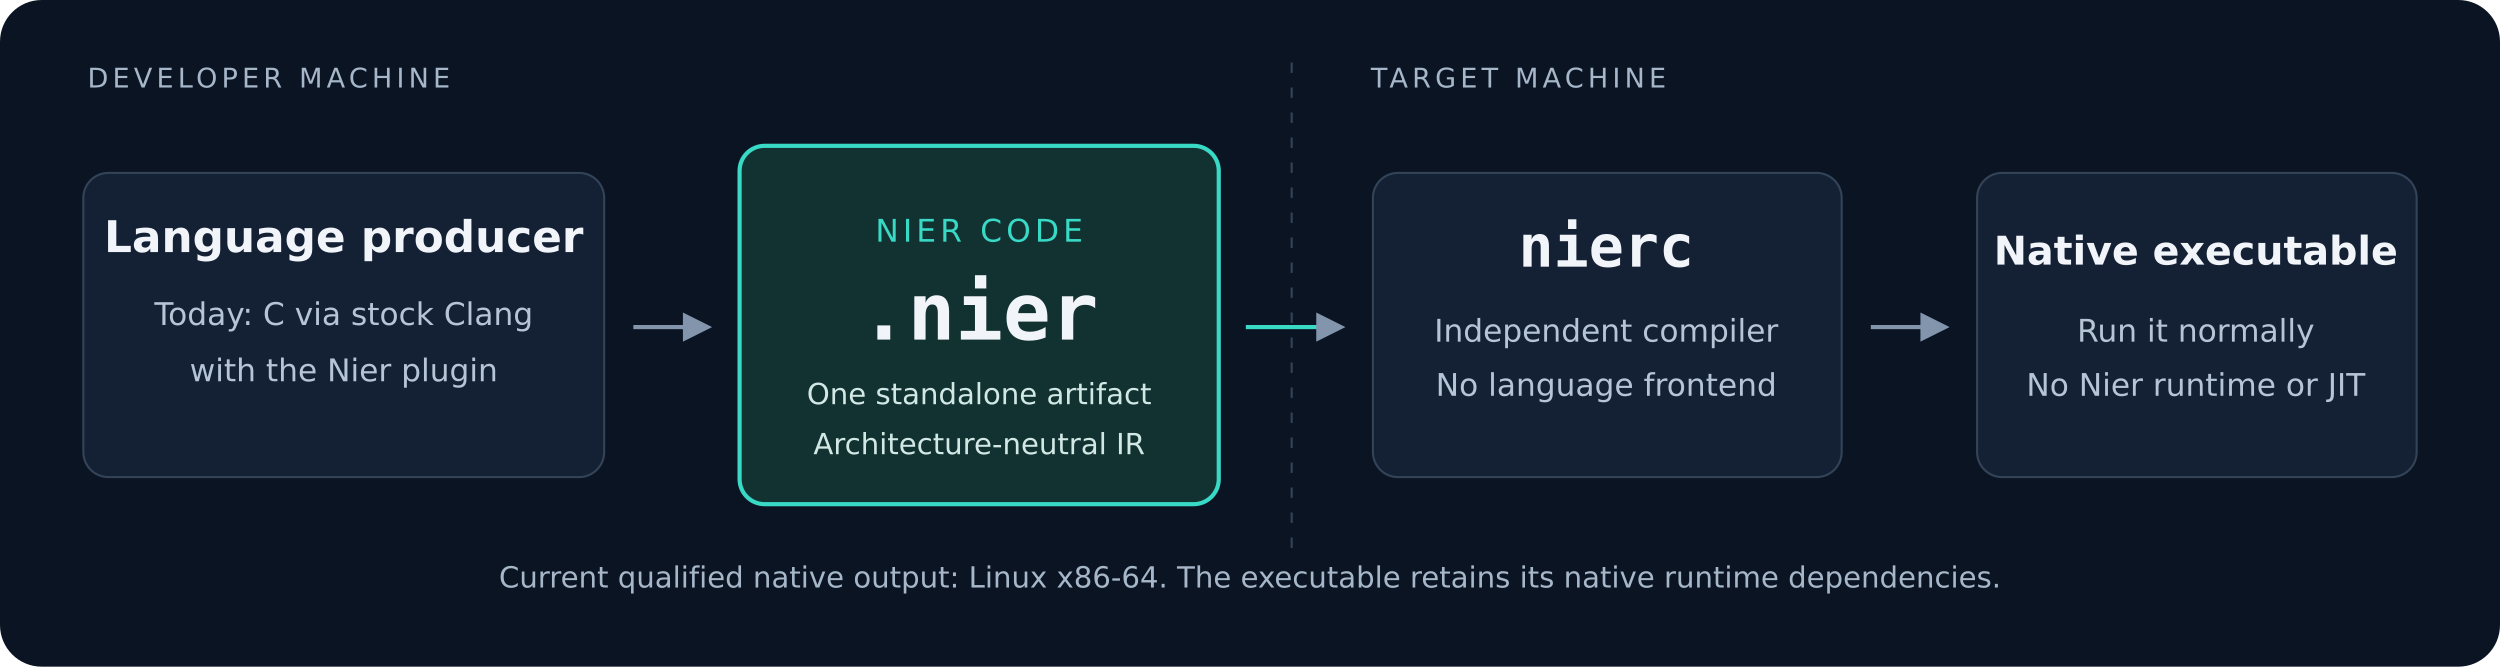
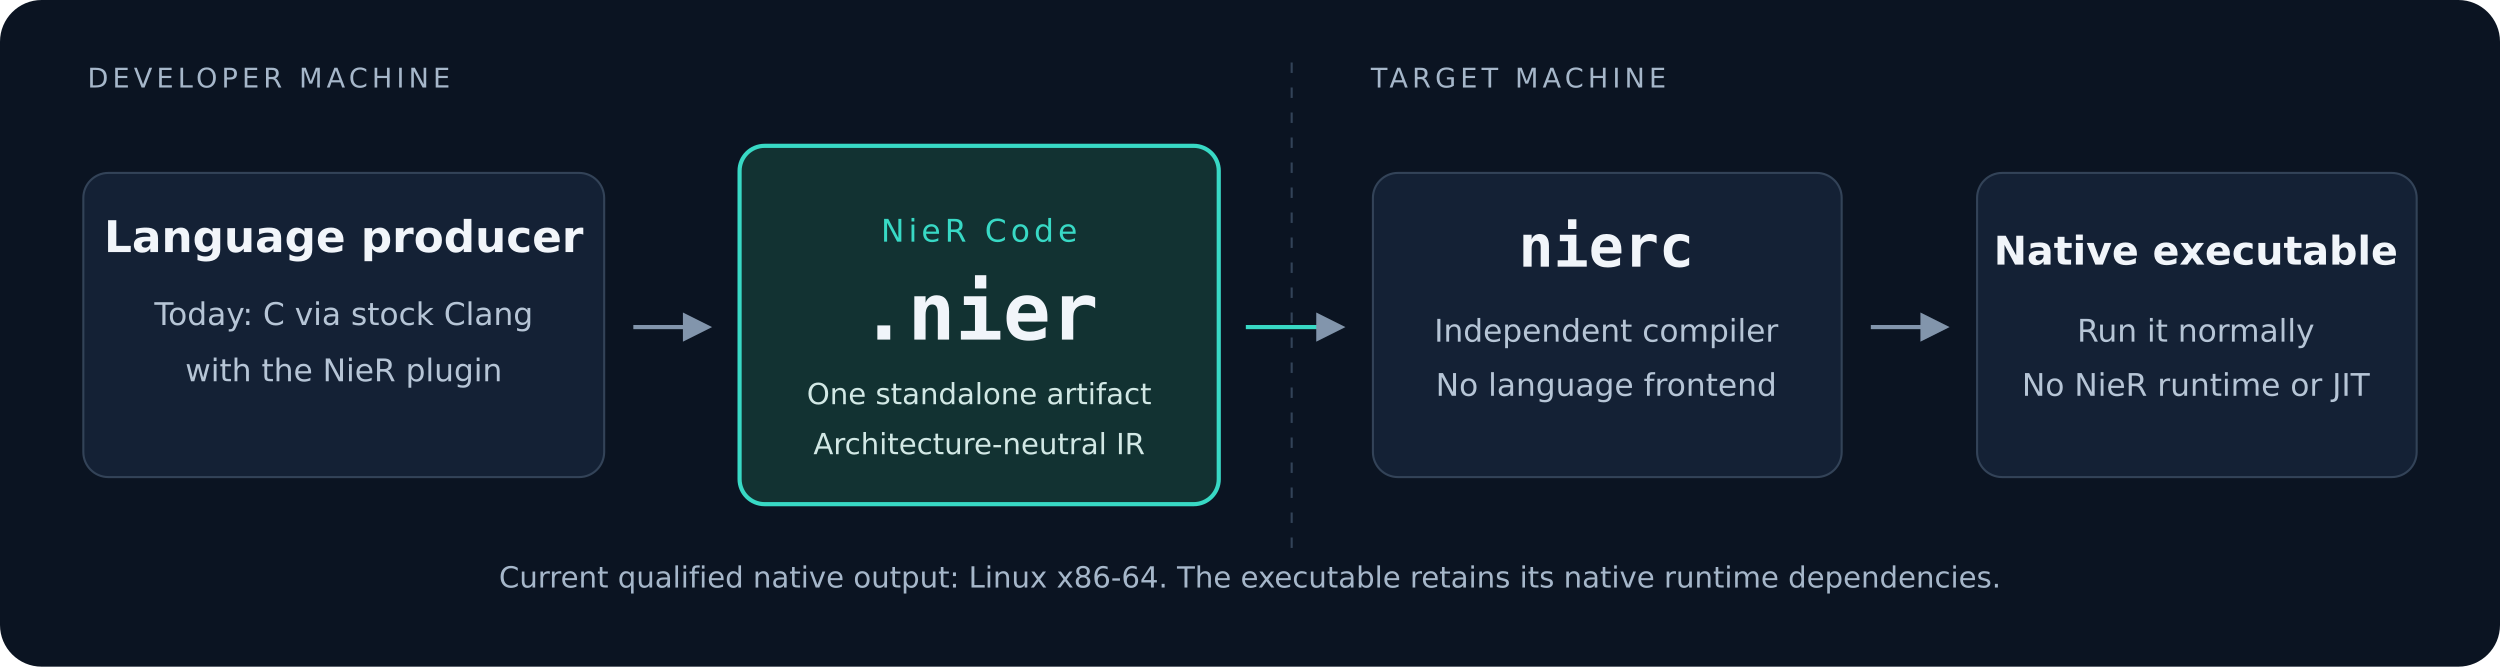
<svg xmlns="http://www.w3.org/2000/svg" width="1200" height="320" viewBox="0 0 1200 320" role="img" aria-labelledby="title description">
  <defs>
    <marker id="arrow" viewBox="0 0 10 10" refX="8" refY="5" markerWidth="7" markerHeight="7" orient="auto-start-reverse">
      <path d="M 0 0 L 10 5 L 0 10 z" fill="#8295ac" />
    </marker>
  </defs>
  <rect width="1200" height="320" rx="20" fill="#0b1422" />
  <g font-family="DejaVu Sans, sans-serif">
    <text x="42" y="42" fill="#a6b7ca" font-size="13" letter-spacing="2">DEVELOPER MACHINE</text>
    <text x="658" y="42" fill="#a6b7ca" font-size="13" letter-spacing="2">TARGET MACHINE</text>
    <path d="M 620 30 V 268" stroke="#334358" stroke-dasharray="5 7" />
    <rect x="40" y="83" width="250" height="146" rx="12" fill="#142135" stroke="#334358" />
    <text x="165" y="121" text-anchor="middle" fill="#f1f5fa" font-size="21" font-weight="bold">Language producer</text>
    <text x="165" y="156" text-anchor="middle" fill="#b6c5d6" font-size="15">Today: C via stock Clang</text>
-     <text x="165" y="183" text-anchor="middle" fill="#b6c5d6" font-size="15">with the Nier plugin</text>
+     <text x="165" y="183" text-anchor="middle" fill="#b6c5d6" font-size="15">with the NieR plugin</text>
    <path d="M 304 157 H 339" stroke="#8295ac" stroke-width="2" marker-end="url(#arrow)" />
    <rect x="355" y="70" width="230" height="172" rx="12" fill="#123232" stroke="#38d9c5" stroke-width="2" />
-     <text x="470" y="116" text-anchor="middle" fill="#38d9c5" font-size="15" letter-spacing="2">NIER CODE</text>
+     <text x="470" y="116" text-anchor="middle" fill="#38d9c5" font-size="15" letter-spacing="2">NieR Code</text>
    <text x="470" y="163" text-anchor="middle" fill="#f1f5fa" font-family="DejaVu Sans Mono, monospace" font-size="38" font-weight="bold">.nier</text>
    <text x="470" y="194" text-anchor="middle" fill="#d2e8e5" font-size="14">One standalone artifact</text>
    <text x="470" y="218" text-anchor="middle" fill="#d2e8e5" font-size="14">Architecture-neutral IR</text>
    <path d="M 598 157 H 643" stroke="#38d9c5" stroke-width="2" marker-end="url(#arrow)" />
    <rect x="659" y="83" width="225" height="146" rx="12" fill="#142135" stroke="#334358" />
    <text x="771" y="128" text-anchor="middle" fill="#f1f5fa" font-family="DejaVu Sans Mono, monospace" font-size="28" font-weight="bold">nierc</text>
    <text x="771" y="164" text-anchor="middle" fill="#b6c5d6" font-size="15">Independent compiler</text>
    <text x="771" y="190" text-anchor="middle" fill="#b6c5d6" font-size="15">No language frontend</text>
    <path d="M 898 157 H 933" stroke="#8295ac" stroke-width="2" marker-end="url(#arrow)" />
    <rect x="949" y="83" width="211" height="146" rx="12" fill="#142135" stroke="#334358" />
    <text x="1054" y="127" text-anchor="middle" fill="#f1f5fa" font-size="19" font-weight="bold">Native executable</text>
    <text x="1054" y="164" text-anchor="middle" fill="#b6c5d6" font-size="15">Run it normally</text>
-     <text x="1054" y="190" text-anchor="middle" fill="#b6c5d6" font-size="15">No Nier runtime or JIT</text>
+     <text x="1054" y="190" text-anchor="middle" fill="#b6c5d6" font-size="15">No NieR runtime or JIT</text>
    <text x="600" y="282" text-anchor="middle" fill="#a6b7ca" font-size="14">Current qualified native output: Linux x86-64. The executable retains its native runtime dependencies.</text>
  </g>
</svg>
